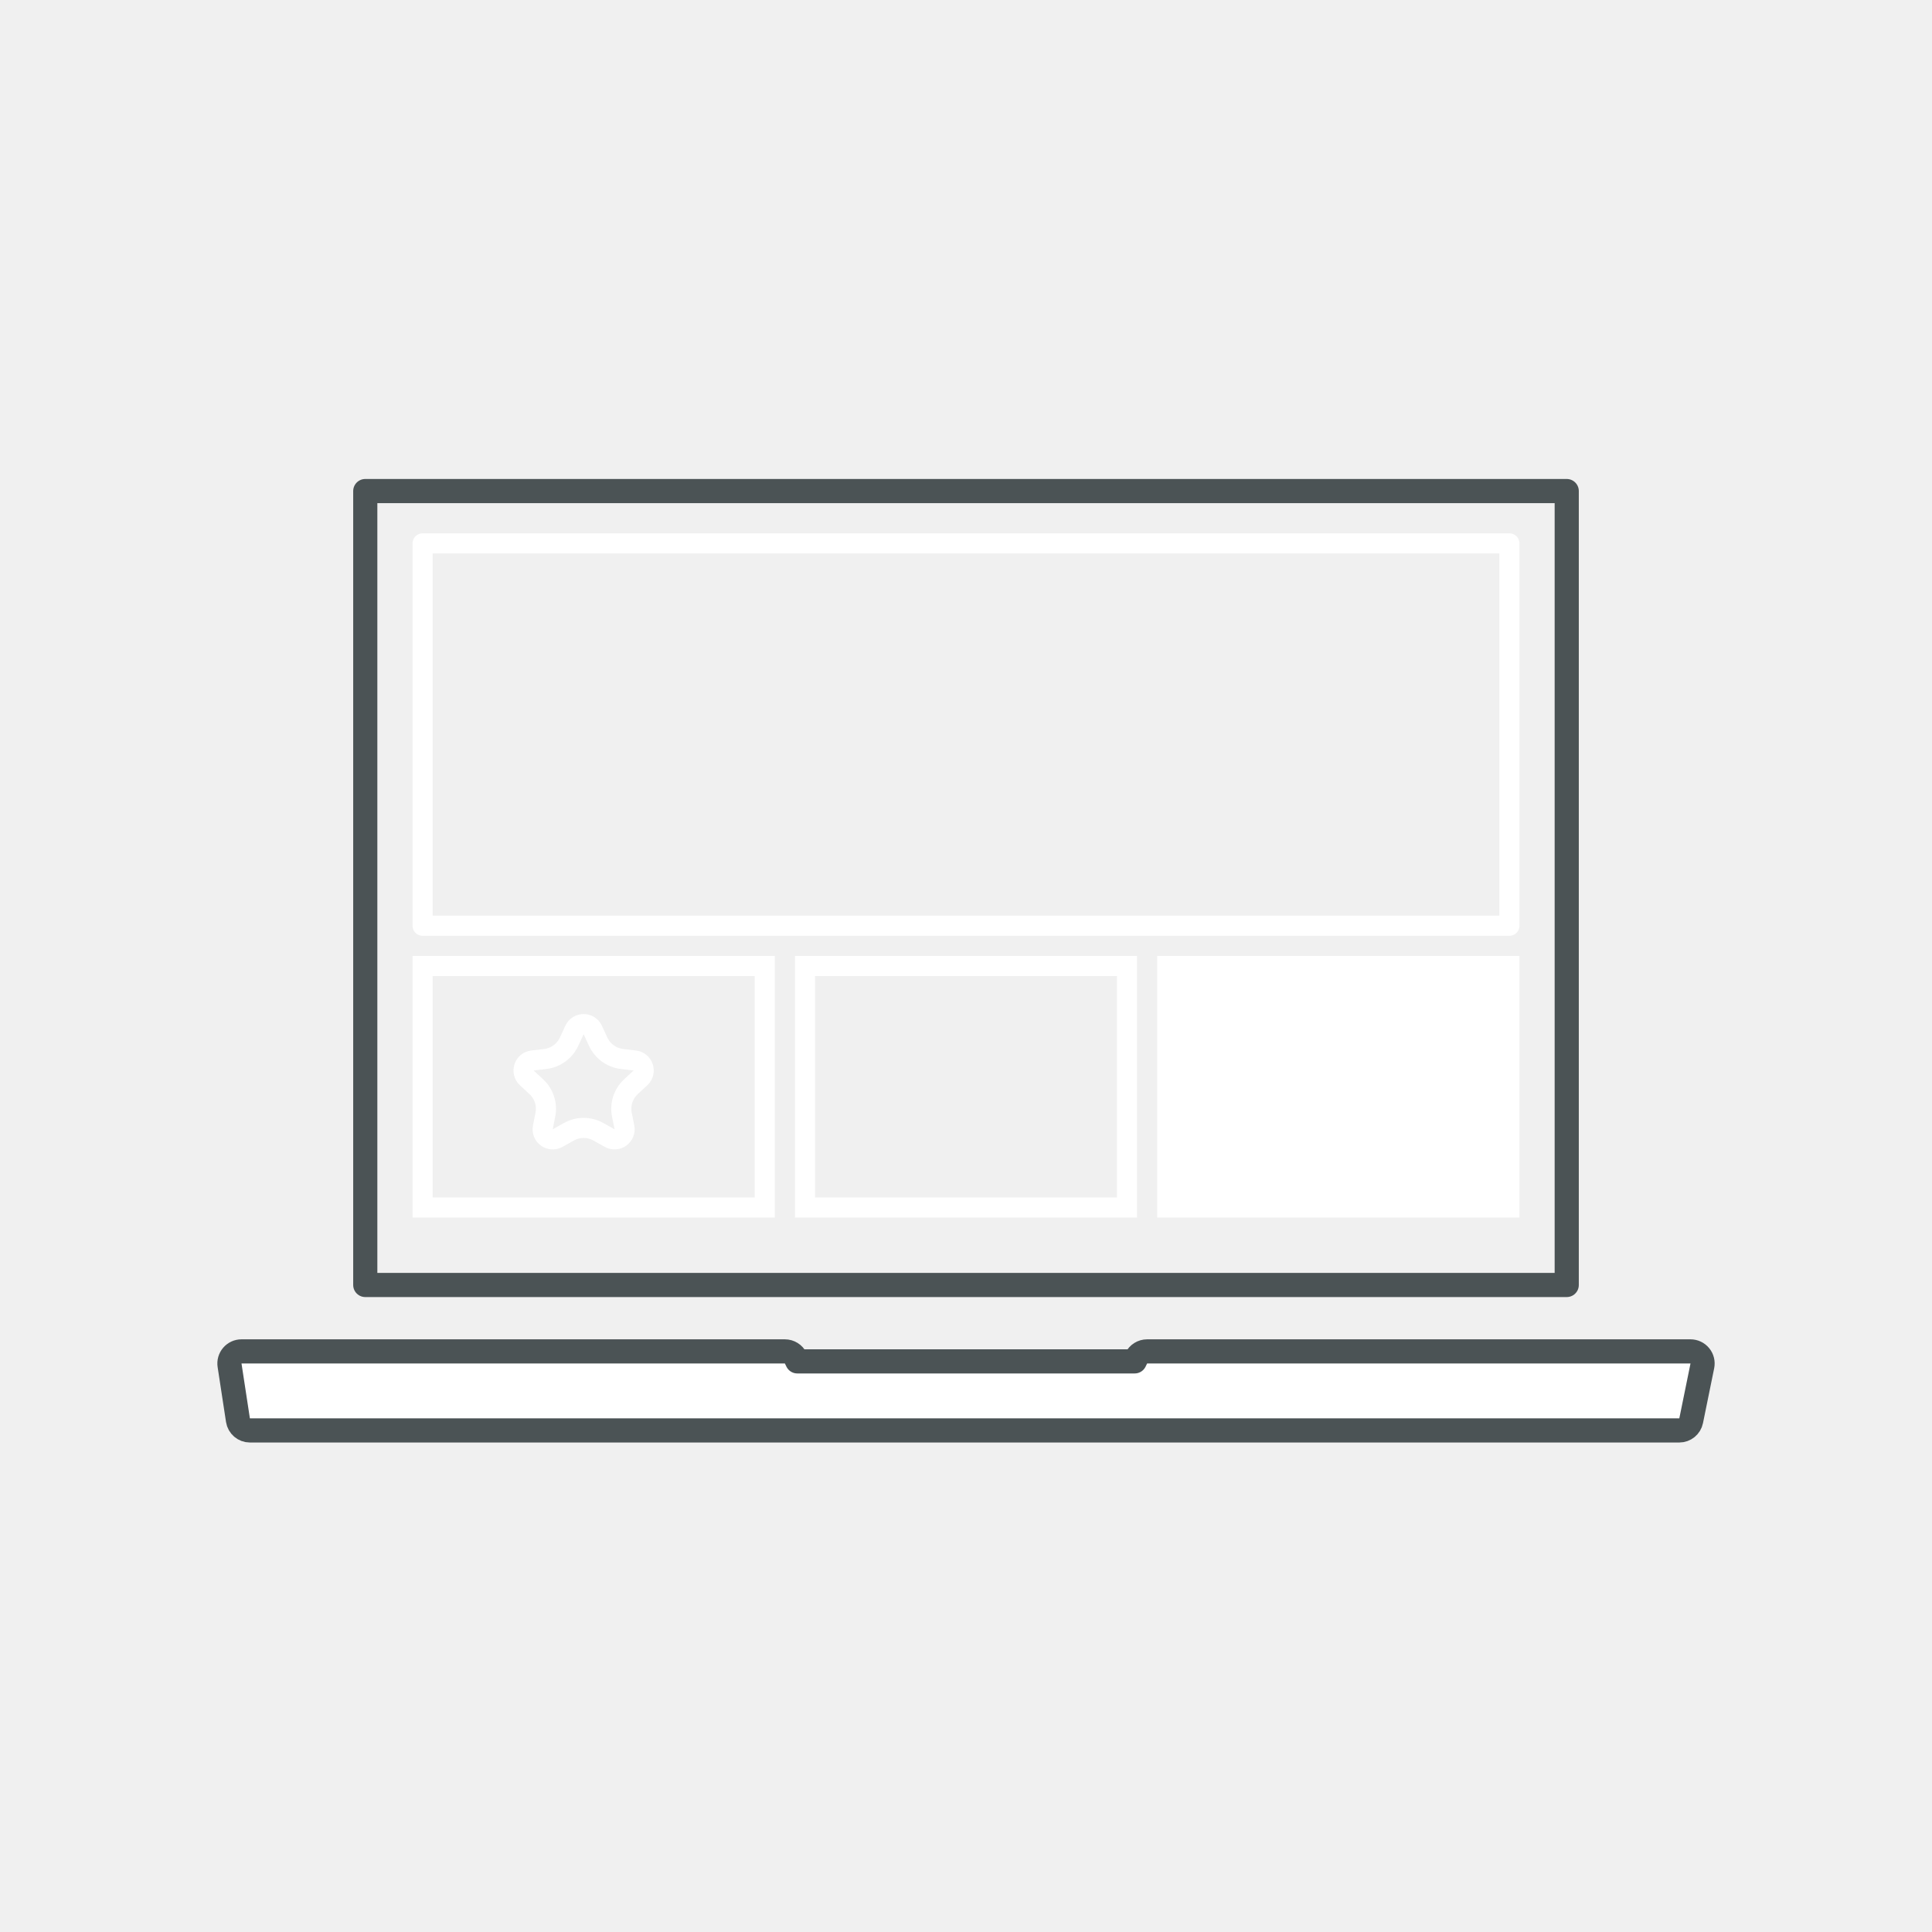
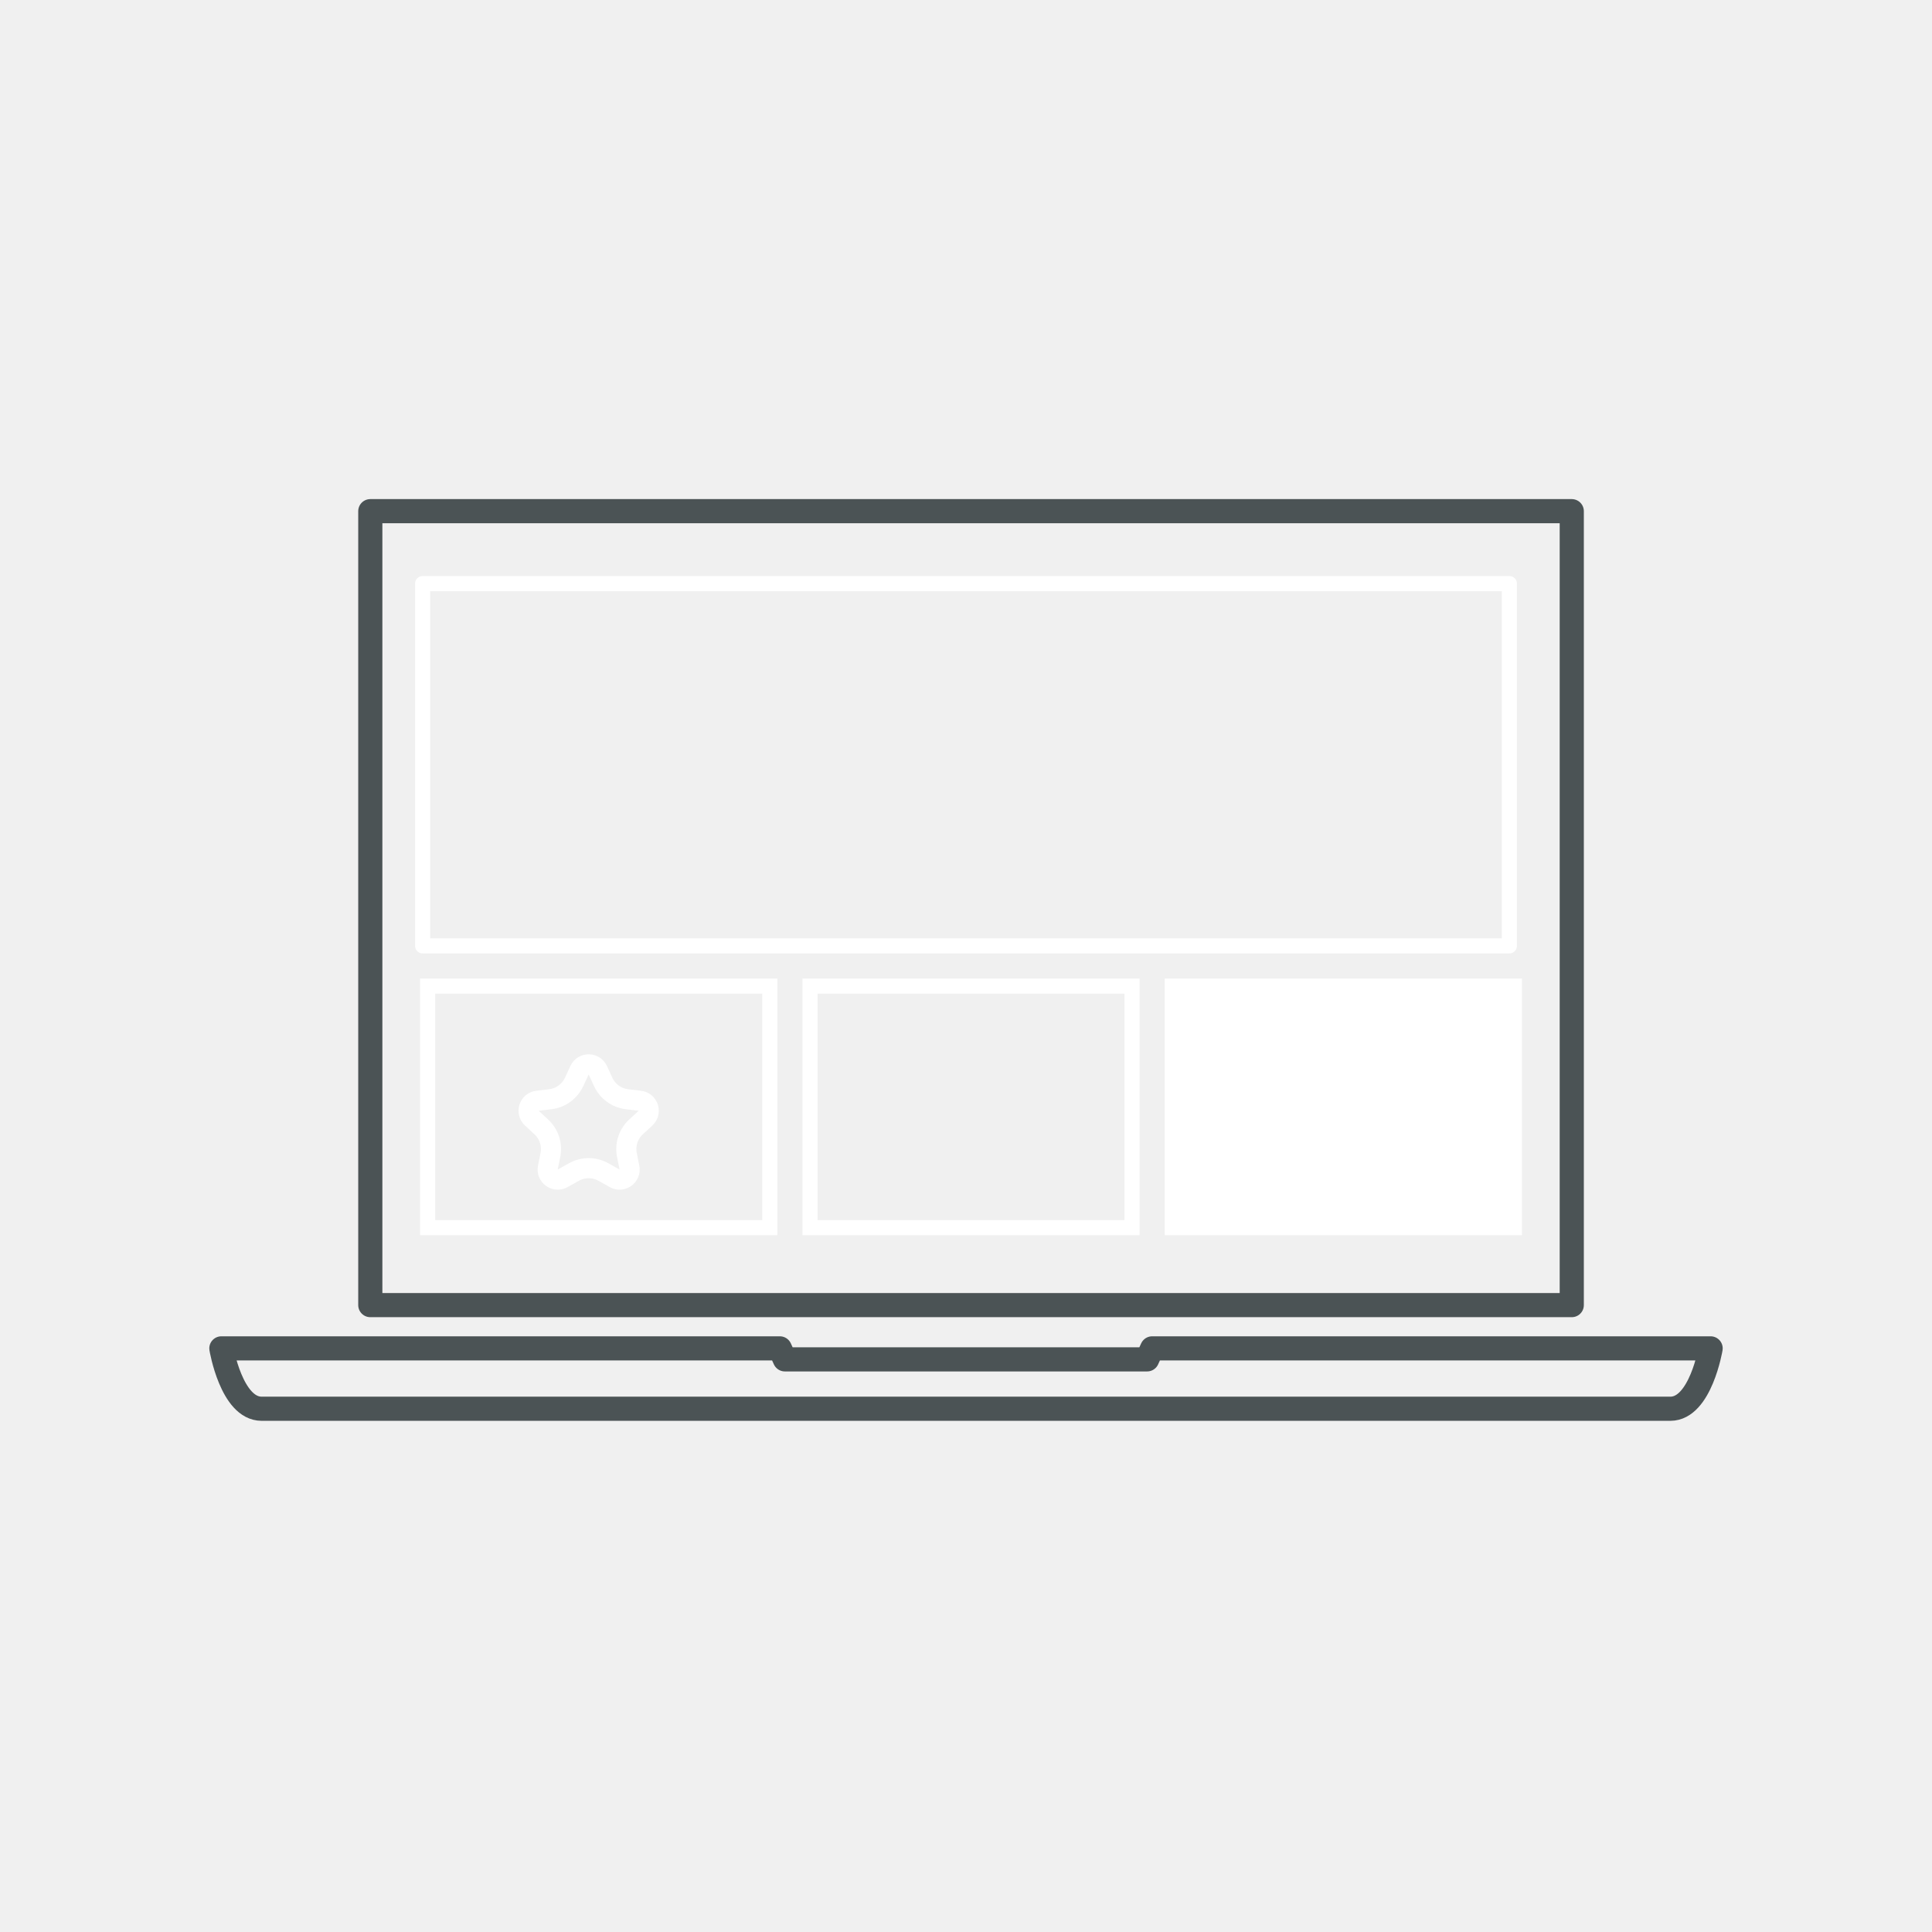
<svg xmlns="http://www.w3.org/2000/svg" width="96" height="96" viewBox="0 0 96 96" fill="none">
-   <path d="M12 67.15C11.825 67.15 11.659 67.226 11.545 67.359C11.431 67.492 11.38 67.668 11.407 67.841L11.824 70.568C11.869 70.861 12.121 71.077 12.417 71.077H83.444C83.729 71.077 83.975 70.876 84.032 70.597L84.588 67.87C84.624 67.693 84.579 67.51 84.465 67.371C84.351 67.231 84.18 67.15 84 67.15H66H57C56.771 67.15 56.562 67.28 56.461 67.486L56.383 67.646H39.617L39.539 67.486C39.438 67.28 39.229 67.15 39 67.15H30H12Z" fill="white" stroke="#4B5355" stroke-width="1.2" stroke-linecap="round" stroke-linejoin="round" />
-   <rect x="18.15" y="24.4" width="59.7" height="39.45" stroke="#4B5355" stroke-width="1.2" stroke-linecap="round" stroke-linejoin="round" />
-   <path d="M21 46H75V27H61.5H54.75H48H41.25H34.5H21V46Z" stroke="white" stroke-linecap="round" stroke-linejoin="round" />
-   <rect x="58" y="48" width="17" height="12" fill="white" stroke="white" />
-   <rect x="40" y="48" width="16" height="12" stroke="white" />
-   <rect x="21" y="48" width="17" height="12" stroke="white" />
-   <path d="M29.454 51.178L29.722 51.76C29.941 52.233 30.39 52.559 30.908 52.621L31.544 52.696C31.967 52.746 32.137 53.27 31.824 53.56L31.354 53.995C30.971 54.349 30.799 54.876 30.901 55.388L31.026 56.016C31.109 56.435 30.664 56.758 30.291 56.55L29.733 56.237C29.277 55.982 28.723 55.982 28.267 56.237L27.709 56.55C27.336 56.758 26.891 56.435 26.974 56.016L27.099 55.388C27.201 54.876 27.029 54.349 26.646 53.995L26.176 53.56C25.863 53.27 26.033 52.746 26.456 52.696L27.092 52.621C27.61 52.559 28.059 52.233 28.278 51.76L28.546 51.178C28.725 50.791 29.275 50.791 29.454 51.178Z" stroke="white" />
+   <path d="M11 67H29.5H38.75L39 67.546H57L57.25 67H66.5H85C85 67 84.5 70 83 70C81.5 70 14.5 70 13 70C11.5 70 11 67 11 67Z" stroke="#4B5355" stroke-width="1.2" stroke-linecap="round" stroke-linejoin="round" />
+   <rect x="18.4" y="25.4" width="59.7" height="39.45" stroke="#4B5355" stroke-width="1.2" stroke-linecap="round" stroke-linejoin="round" />
+   <path d="M21 47H75V29H61.5H54.75H48H41.25H34.5H21V47Z" stroke="white" stroke-width="0.75" stroke-linecap="round" stroke-linejoin="round" />
+   <rect x="58.25" y="49" width="17" height="12" fill="white" stroke="white" stroke-width="0.75" />
+   <rect x="40.25" y="49" width="16" height="12" stroke="white" stroke-width="0.75" />
+   <rect x="21.25" y="49" width="17" height="12" stroke="white" stroke-width="0.75" />
+   <path d="M28.796 53.178C28.975 52.791 29.525 52.791 29.704 53.178L29.972 53.76C30.191 54.233 30.64 54.559 31.158 54.621L31.794 54.696C32.217 54.746 32.387 55.27 32.074 55.56L31.604 55.995C31.221 56.349 31.049 56.876 31.151 57.388L31.276 58.016C31.359 58.435 30.914 58.758 30.541 58.55L29.983 58.237C29.527 57.982 28.973 57.982 28.517 58.237L27.959 58.55C27.586 58.758 27.141 58.435 27.224 58.016L27.349 57.388C27.451 56.876 27.279 56.349 26.896 55.995L26.426 55.56C26.113 55.27 26.283 54.746 26.706 54.696L27.342 54.621C27.86 54.559 28.309 54.233 28.528 53.76L28.796 53.178Z" stroke="white" />
</svg>
